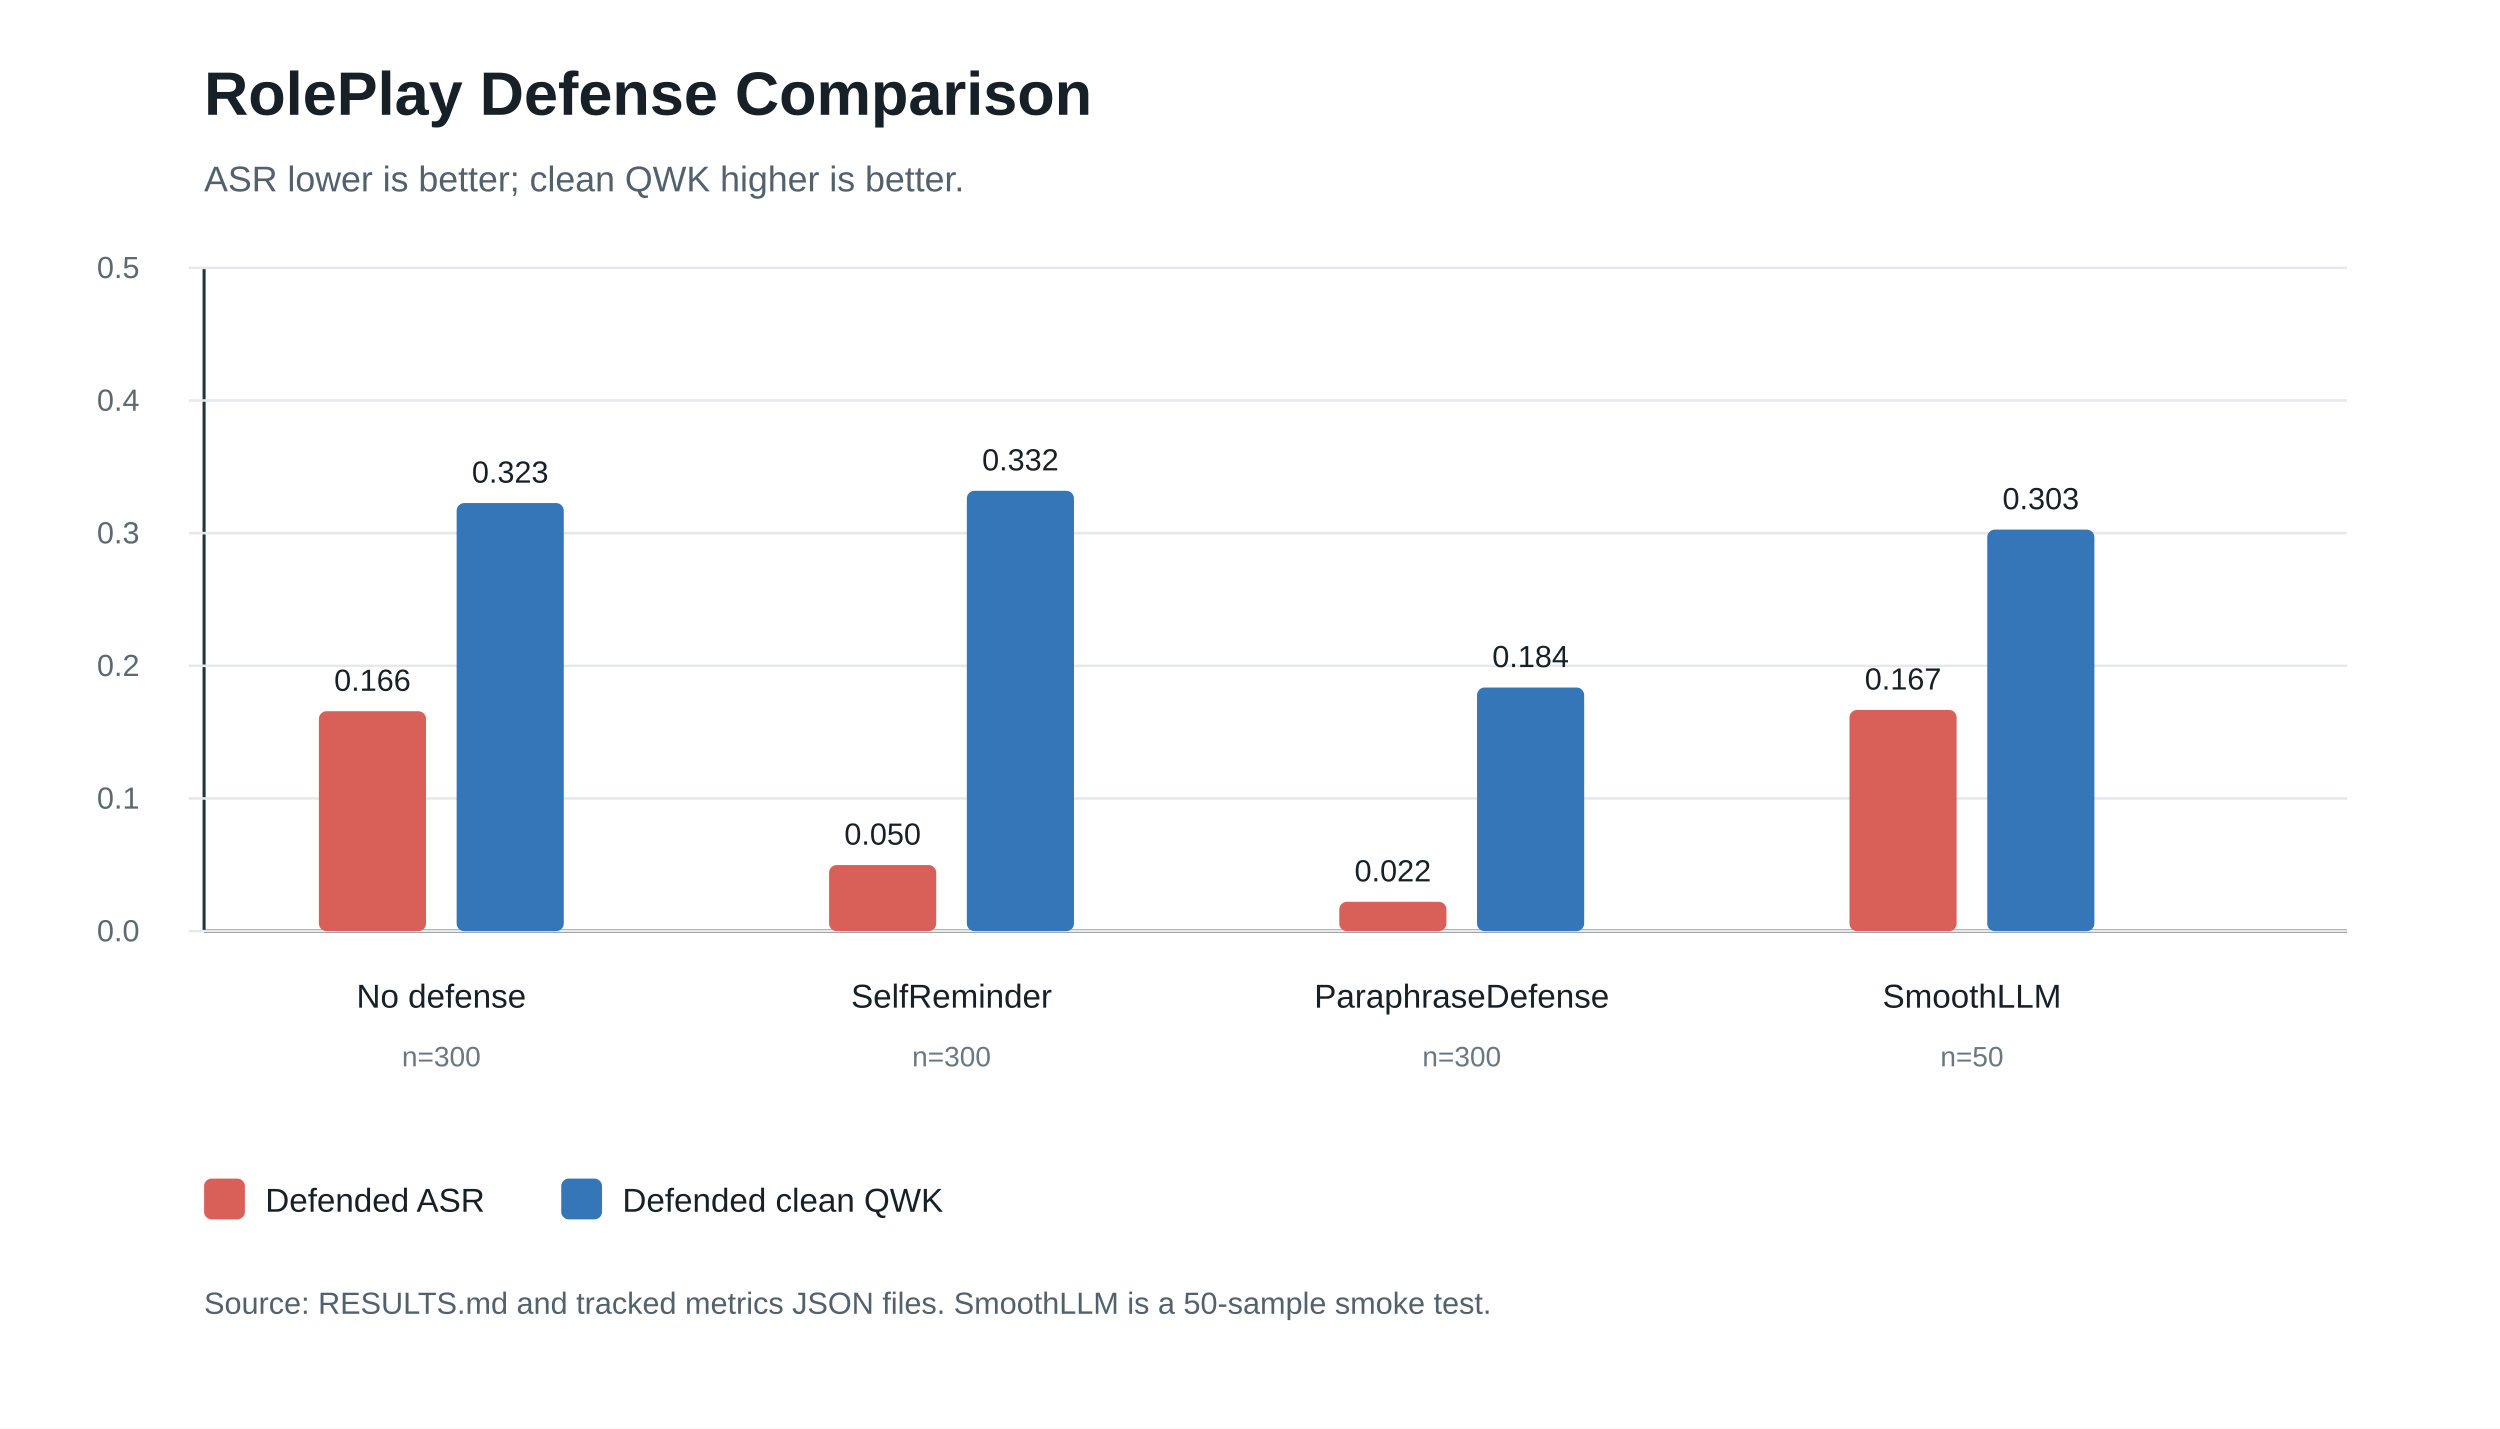
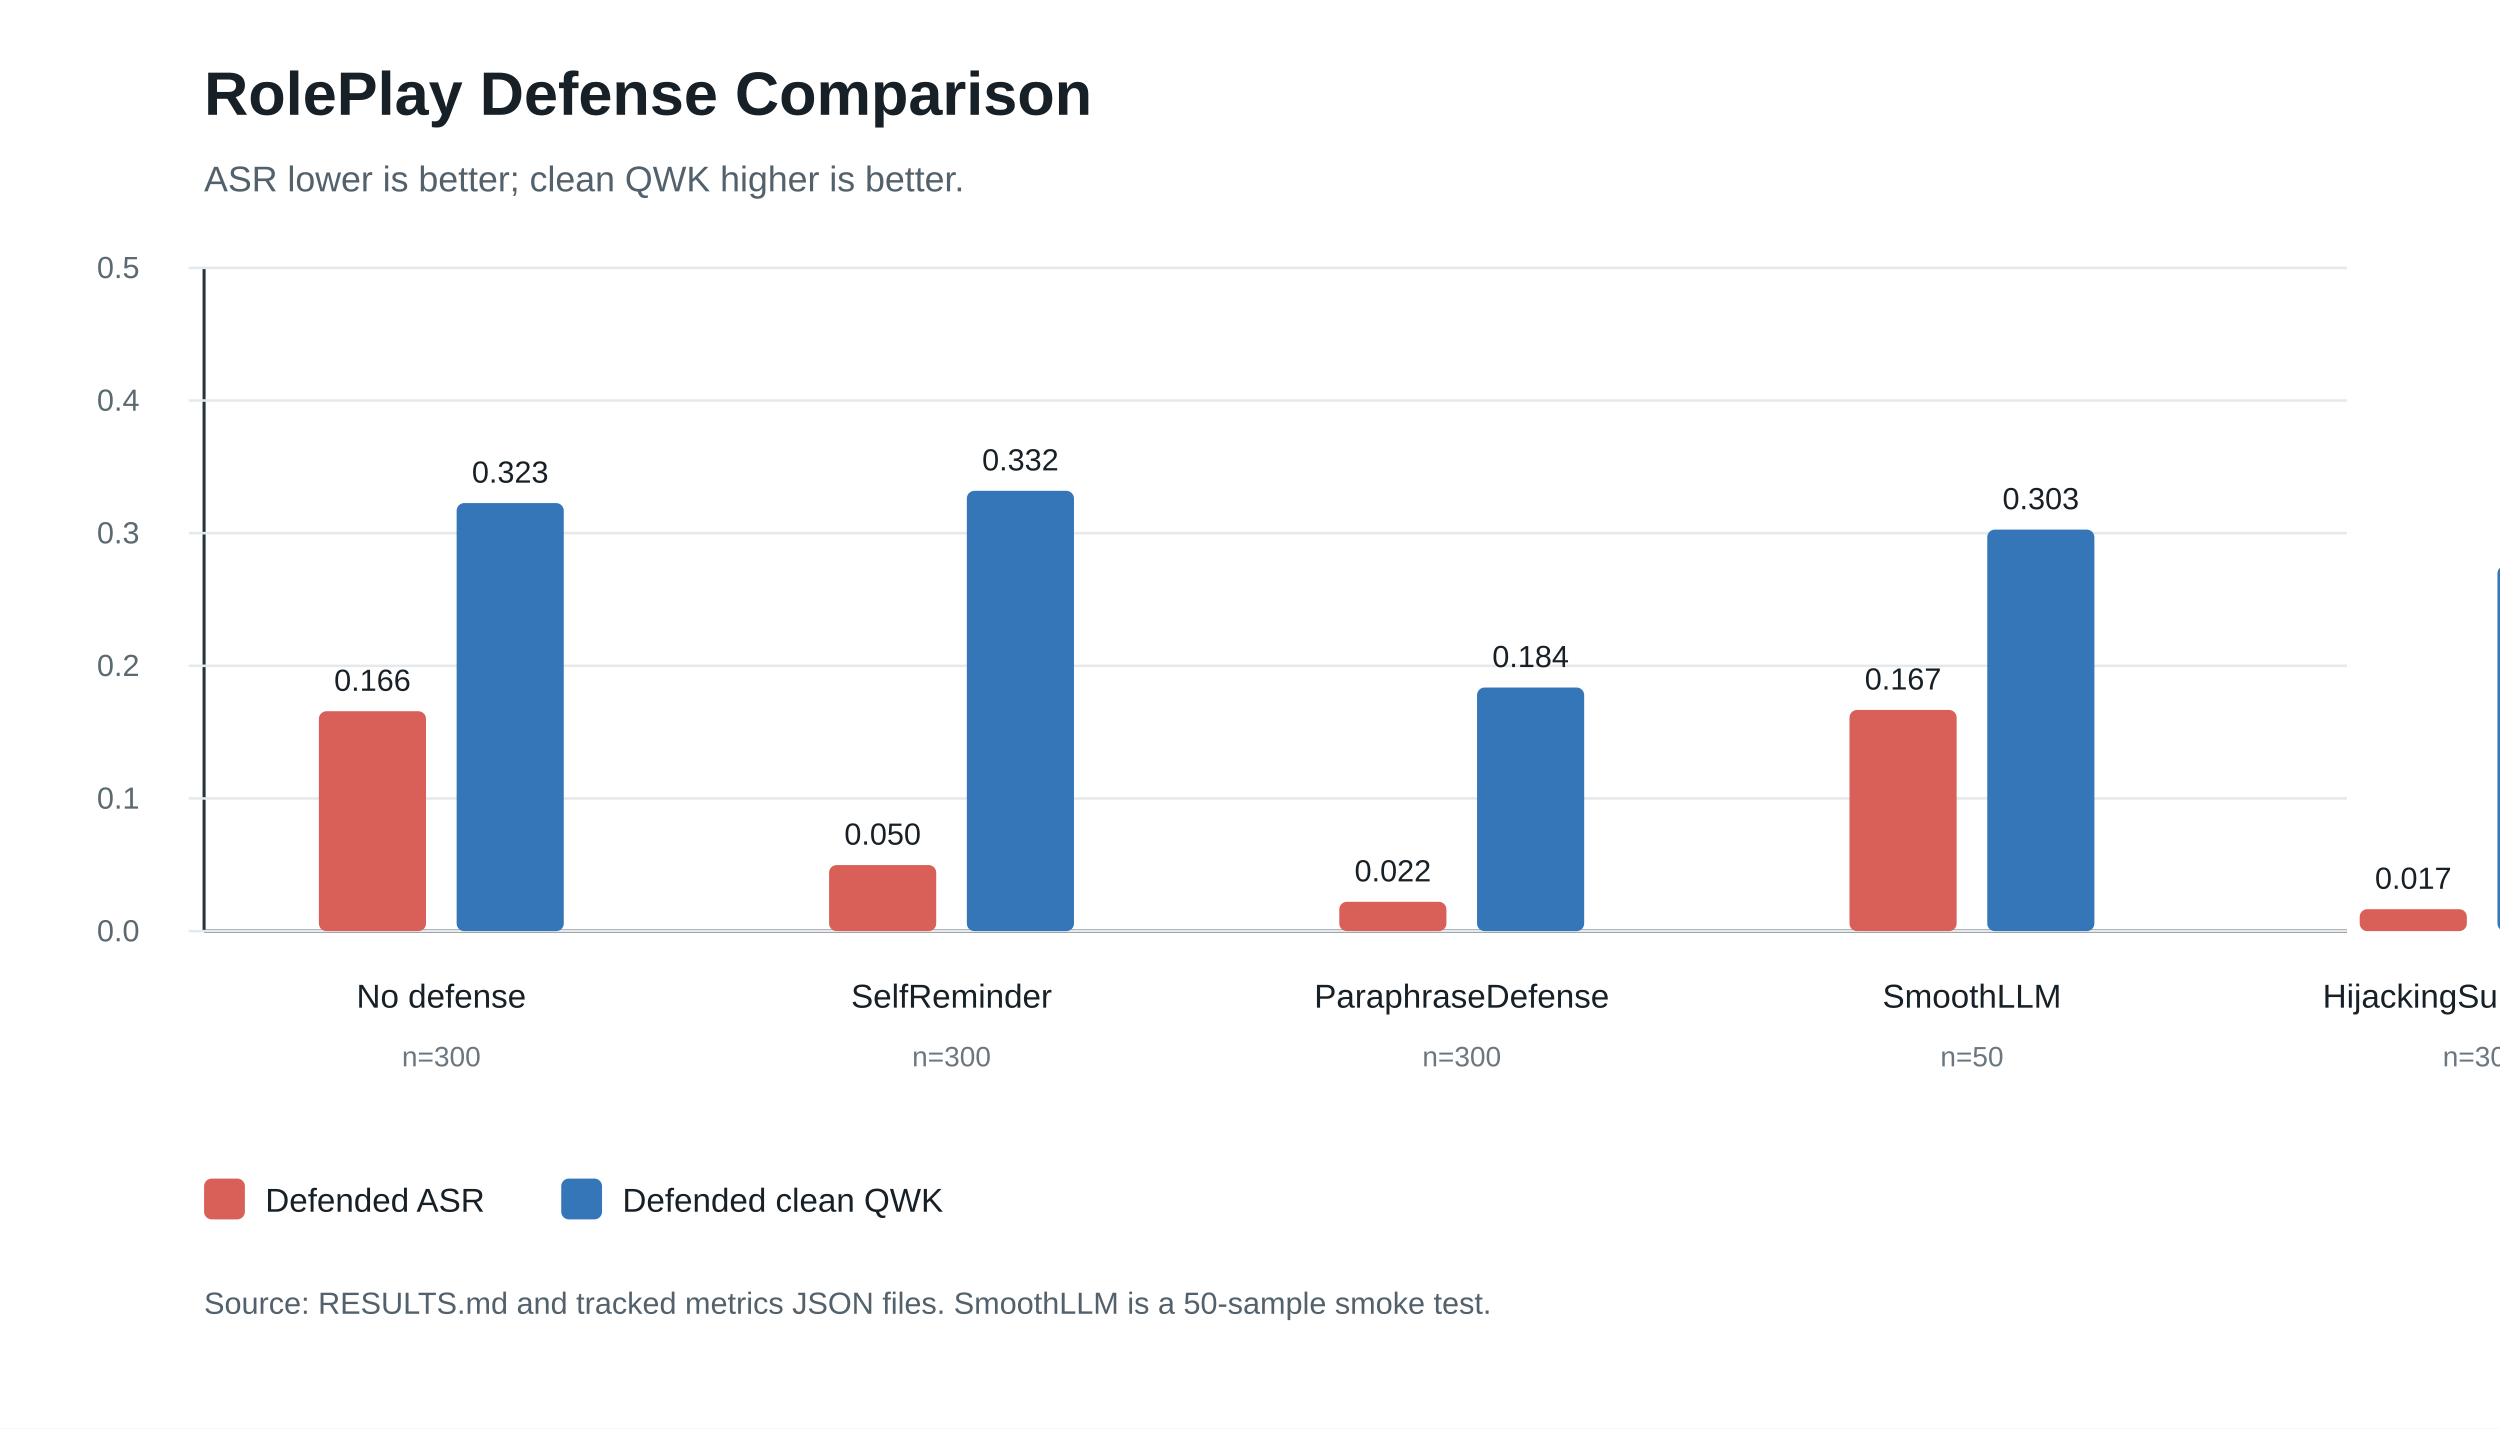
<svg xmlns="http://www.w3.org/2000/svg" width="980" height="560" viewBox="0 0 980 560">
  <rect width="100%" height="100%" fill="#ffffff" />
  <text x="80" y="45" font-family="Arial, sans-serif" font-size="24" font-weight="700" fill="#172026">RolePlay Defense Comparison</text>
  <text x="80" y="75" font-family="Arial, sans-serif" font-size="14" fill="#52616b">ASR lower is better; clean QWK higher is better.</text>
  <line x1="80" y1="365" x2="920" y2="365" stroke="#24343d" stroke-width="1.2" />
  <line x1="80" y1="105" x2="80" y2="365" stroke="#24343d" stroke-width="1.2" />
  <line x1="74" y1="365.0" x2="920" y2="365.0" stroke="#e5e9ec" stroke-width="1" />
  <text x="38" y="369.0" font-family="Arial, sans-serif" font-size="12" fill="#5b6970">0.0</text>
  <line x1="74" y1="313.0" x2="920" y2="313.0" stroke="#e5e9ec" stroke-width="1" />
  <text x="38" y="317.0" font-family="Arial, sans-serif" font-size="12" fill="#5b6970">0.1</text>
  <line x1="74" y1="261.0" x2="920" y2="261.0" stroke="#e5e9ec" stroke-width="1" />
  <text x="38" y="265.0" font-family="Arial, sans-serif" font-size="12" fill="#5b6970">0.2</text>
  <line x1="74" y1="209.0" x2="920" y2="209.0" stroke="#e5e9ec" stroke-width="1" />
  <text x="38" y="213.0" font-family="Arial, sans-serif" font-size="12" fill="#5b6970">0.3</text>
  <line x1="74" y1="157.0" x2="920" y2="157.0" stroke="#e5e9ec" stroke-width="1" />
  <text x="38" y="161.0" font-family="Arial, sans-serif" font-size="12" fill="#5b6970">0.4</text>
  <line x1="74" y1="105.0" x2="920" y2="105.0" stroke="#e5e9ec" stroke-width="1" />
  <text x="38" y="109.0" font-family="Arial, sans-serif" font-size="12" fill="#5b6970">0.5</text>
  <rect x="125.0" y="278.8" width="42.0" height="86.2" fill="#d95f59" rx="3" />
  <rect x="179.0" y="197.2" width="42.0" height="167.8" fill="#3576b8" rx="3" />
  <text x="173.0" y="395" text-anchor="middle" font-family="Arial, sans-serif" font-size="13" fill="#172026">No defense</text>
  <text x="146.0" y="270.8" text-anchor="middle" font-family="Arial, sans-serif" font-size="12" fill="#172026">0.166</text>
  <text x="200.0" y="189.2" text-anchor="middle" font-family="Arial, sans-serif" font-size="12" fill="#172026">0.323</text>
  <text x="173.0" y="418" text-anchor="middle" font-family="Arial, sans-serif" font-size="11" fill="#6b7780">n=300</text>
  <rect x="325.0" y="339.1" width="42.0" height="25.9" fill="#d95f59" rx="3" />
  <rect x="379.0" y="192.4" width="42.0" height="172.6" fill="#3576b8" rx="3" />
  <text x="373.0" y="395" text-anchor="middle" font-family="Arial, sans-serif" font-size="13" fill="#172026">SelfReminder</text>
  <text x="346.0" y="331.1" text-anchor="middle" font-family="Arial, sans-serif" font-size="12" fill="#172026">0.050</text>
  <text x="400.0" y="184.4" text-anchor="middle" font-family="Arial, sans-serif" font-size="12" fill="#172026">0.332</text>
  <text x="373.0" y="418" text-anchor="middle" font-family="Arial, sans-serif" font-size="11" fill="#6b7780">n=300</text>
  <rect x="525.0" y="353.5" width="42.0" height="11.5" fill="#d95f59" rx="3" />
  <rect x="579.0" y="269.5" width="42.0" height="95.5" fill="#3576b8" rx="3" />
  <text x="573.0" y="395" text-anchor="middle" font-family="Arial, sans-serif" font-size="13" fill="#172026">ParaphraseDefense</text>
  <text x="546.0" y="345.5" text-anchor="middle" font-family="Arial, sans-serif" font-size="12" fill="#172026">0.022</text>
  <text x="600.0" y="261.5" text-anchor="middle" font-family="Arial, sans-serif" font-size="12" fill="#172026">0.184</text>
  <text x="573.0" y="418" text-anchor="middle" font-family="Arial, sans-serif" font-size="11" fill="#6b7780">n=300</text>
  <rect x="725.0" y="278.3" width="42.0" height="86.7" fill="#d95f59" rx="3" />
  <rect x="779.0" y="207.6" width="42.0" height="157.4" fill="#3576b8" rx="3" />
  <text x="773.0" y="395" text-anchor="middle" font-family="Arial, sans-serif" font-size="13" fill="#172026">SmoothLLM</text>
  <text x="746.0" y="270.3" text-anchor="middle" font-family="Arial, sans-serif" font-size="12" fill="#172026">0.167</text>
  <text x="800.0" y="199.6" text-anchor="middle" font-family="Arial, sans-serif" font-size="12" fill="#172026">0.303</text>
  <text x="773.0" y="418" text-anchor="middle" font-family="Arial, sans-serif" font-size="11" fill="#6b7780">n=50</text>
+   <rect x="925.0" y="356.4" width="42.0" height="8.6" fill="#d95f59" rx="3" />
+   <rect x="979.0" y="221.8" width="42.0" height="143.2" fill="#3576b8" rx="3" />
+   <text x="973.0" y="395" text-anchor="middle" font-family="Arial, sans-serif" font-size="13" fill="#172026">HijackingSuppression</text>
+   <text x="946.0" y="348.4" text-anchor="middle" font-family="Arial, sans-serif" font-size="12" fill="#172026">0.017</text>
+   <text x="1000.0" y="213.8" text-anchor="middle" font-family="Arial, sans-serif" font-size="12" fill="#172026">0.275</text>
+   <text x="973.0" y="418" text-anchor="middle" font-family="Arial, sans-serif" font-size="11" fill="#6b7780">n=300</text>
  <rect x="80" y="462" width="16" height="16" fill="#d95f59" rx="3" />
  <text x="104" y="475" font-family="Arial, sans-serif" font-size="13" fill="#172026">Defended ASR</text>
  <rect x="220" y="462" width="16" height="16" fill="#3576b8" rx="3" />
  <text x="244" y="475" font-family="Arial, sans-serif" font-size="13" fill="#172026">Defended clean QWK</text>
  <text x="80" y="515" font-family="Arial, sans-serif" font-size="12" fill="#52616b">Source: RESULTS.md and tracked metrics JSON files. SmoothLLM is a 50-sample smoke test.</text>
</svg>
